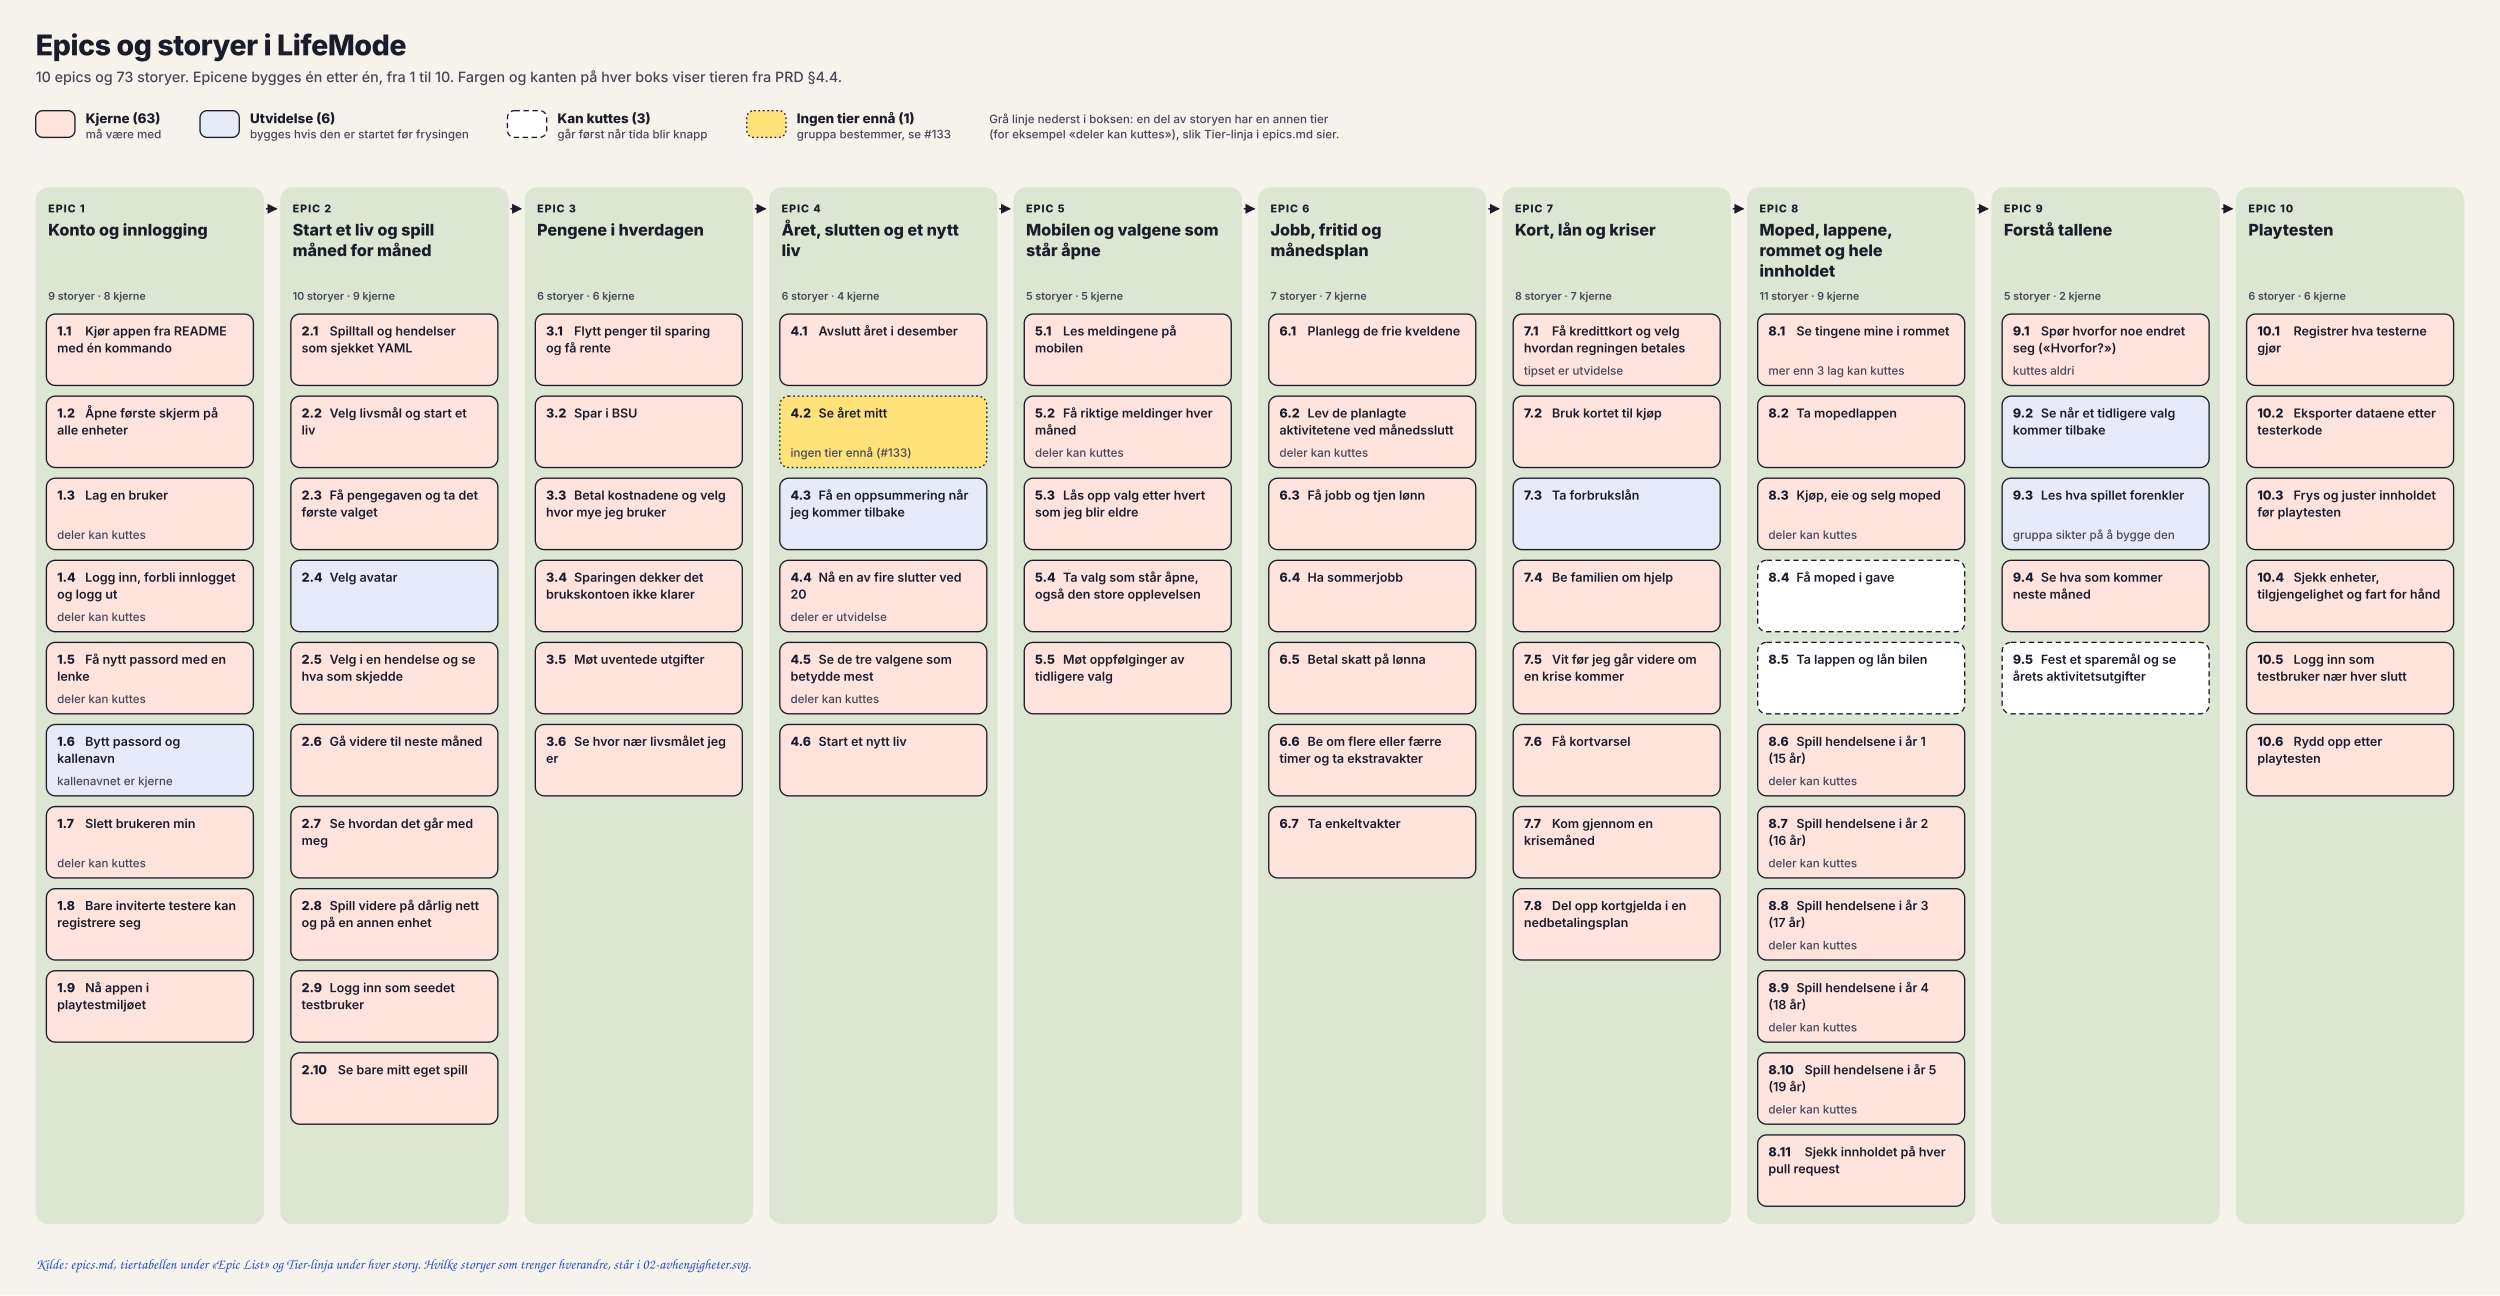
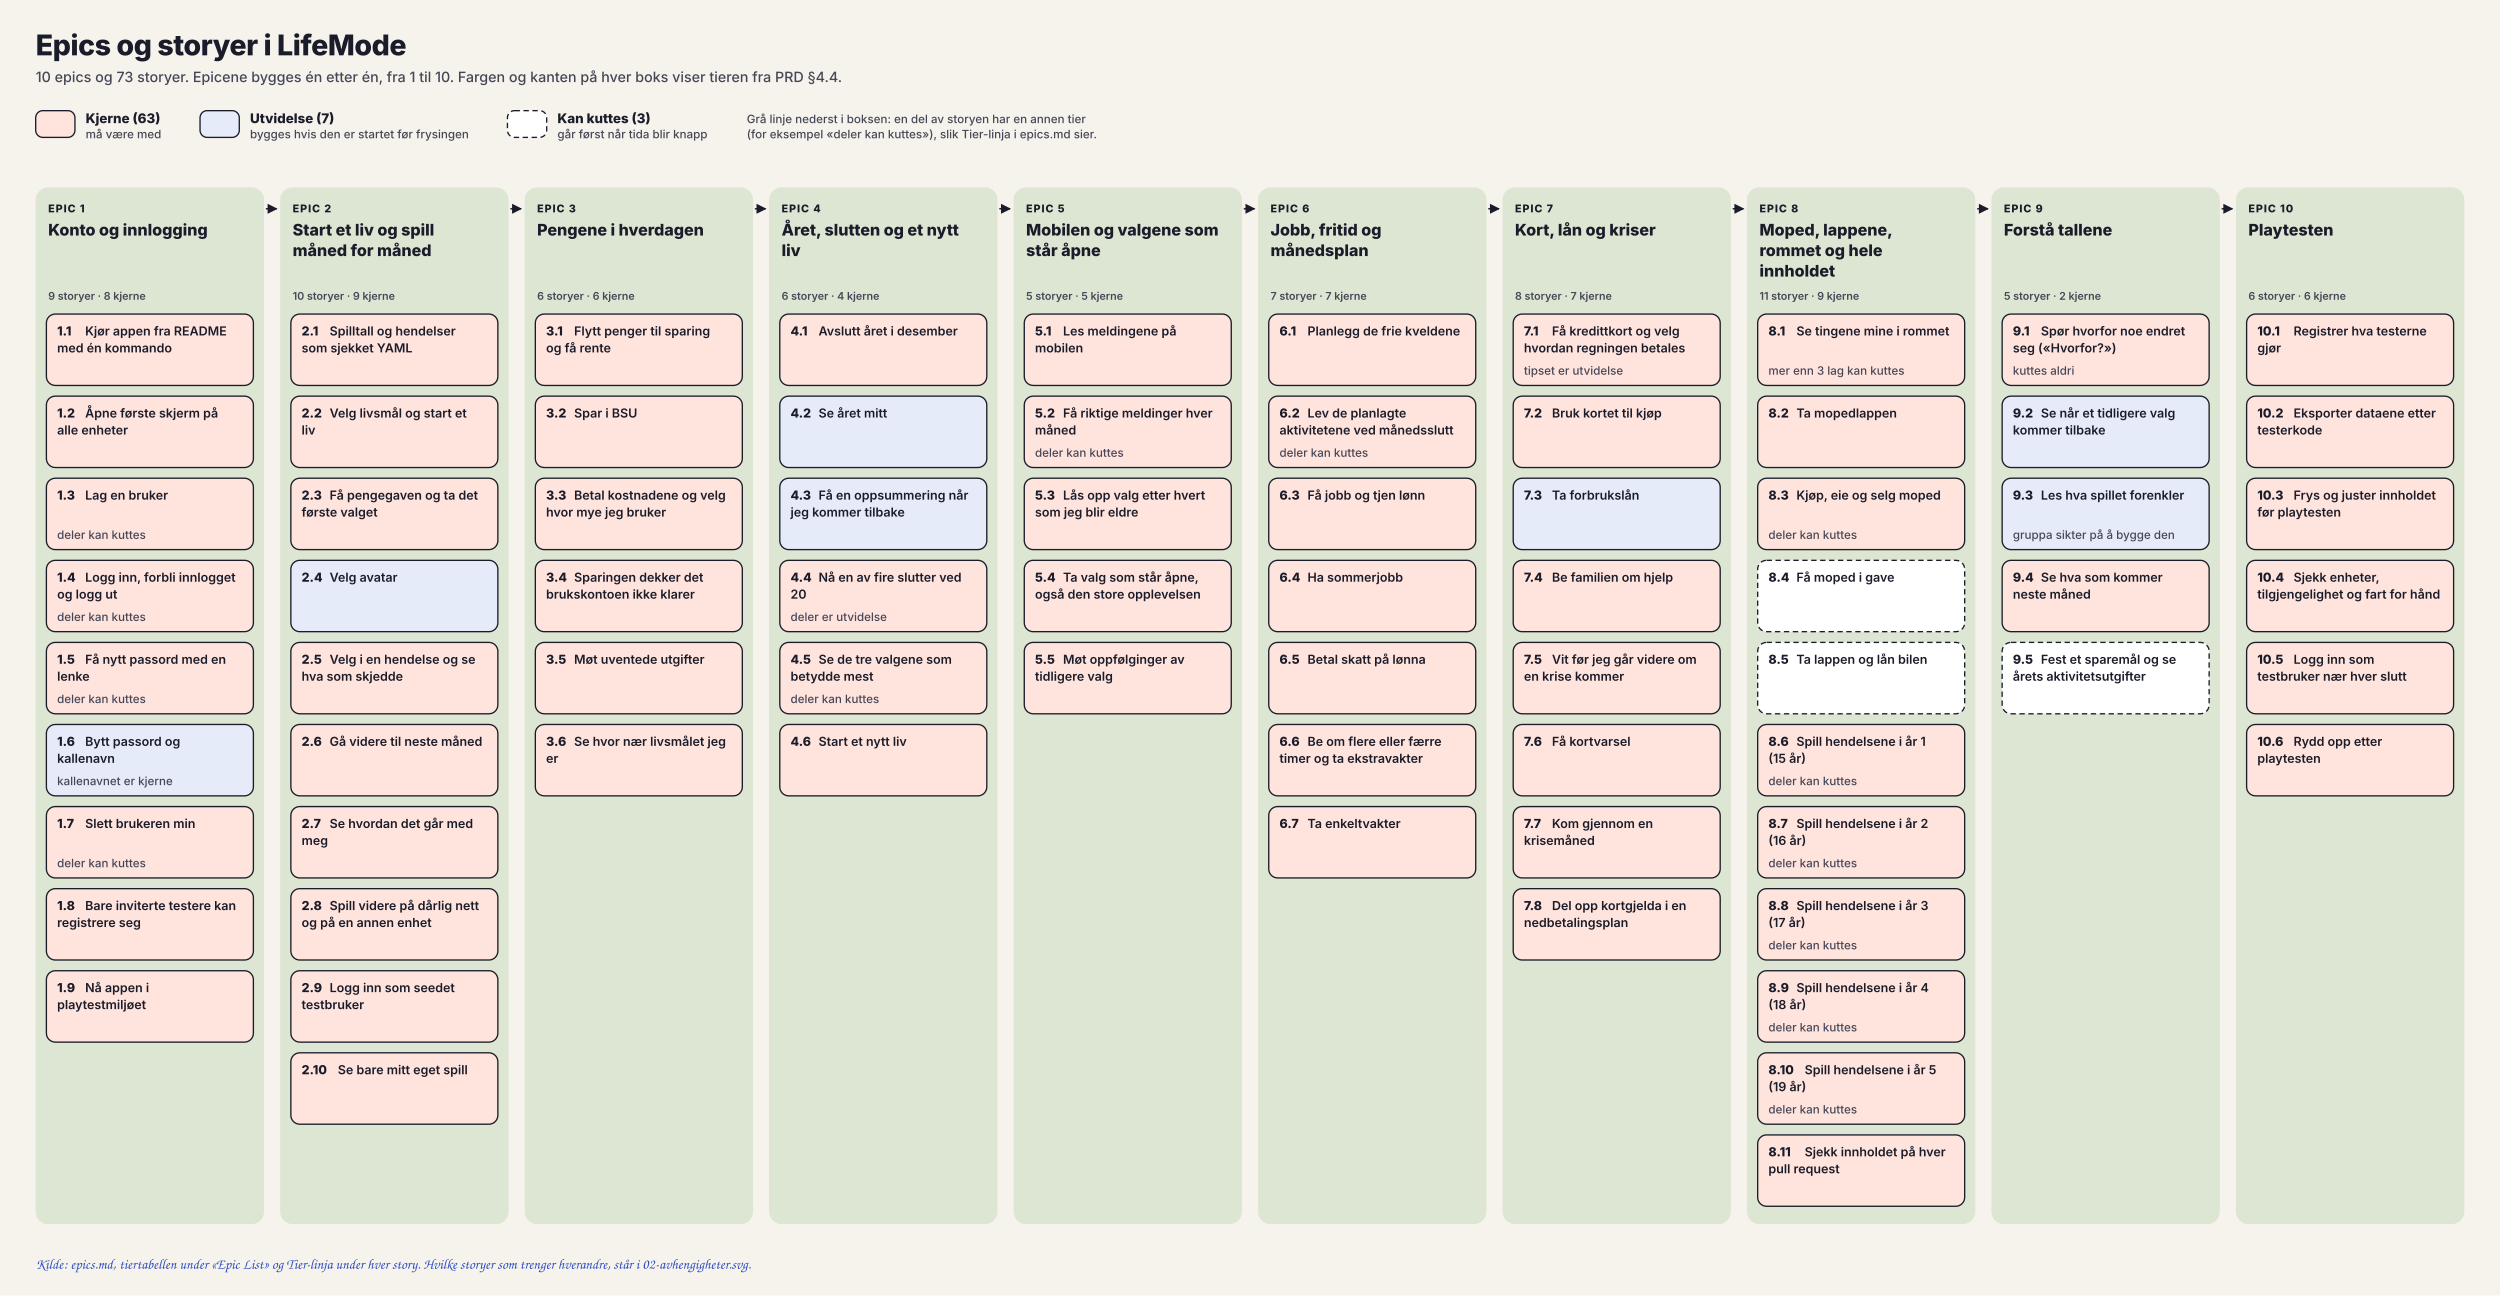
- <svg xmlns="http://www.w3.org/2000/svg" class="lm-epics" viewBox="0 0 2802 1452" width="2802" height="1452" role="img" aria-label="Oversikt over LifeMode: ti epics i rekkefølge fra 1 til 10 med 73 storyer. 63 storyer er kjerne, 6 er utvidelse, 3 kan kuttes og 1 (4.2) har ingen tier ennå.">
+ <svg xmlns="http://www.w3.org/2000/svg" class="lm-epics" viewBox="0 0 2802 1452" width="2802" height="1452" role="img" aria-label="Oversikt over LifeMode: ti epics i rekkefølge fra 1 til 10 med 73 storyer. 63 storyer er kjerne, 7 er utvidelse og 3 kan kuttes.">
  <style>
    .lm-epics{--d-paper:#F6F3EC;--d-surface:#FFFFFF;--d-canvas:#DCE6D2;--d-ink:#1A1C2A;--d-muted:#454656;--d-hairline:#DDD8CC;--d-coral:#FF6F59;--d-coral-soft:#FFE3DD;--d-cobalt:#2B4CC4;--d-cobalt-soft:#E6EBFA;--d-locked:#FFE27A;}
    .d-bg{fill:var(--d-paper,#F6F3EC)}
    .d-zone{fill:var(--d-canvas,#DCE6D2)}
    .d-card{fill:var(--d-surface,#FFFFFF);stroke:var(--d-hairline,#DDD8CC);stroke-width:1.5}
    .d-box{fill:var(--d-surface,#FFFFFF);stroke:var(--d-ink,#1A1C2A);stroke-width:1.5}
    .t-kjerne{fill:var(--d-coral-soft,#FFE3DD);stroke:var(--d-ink,#1A1C2A);stroke-width:1.5}
    .t-utv{fill:var(--d-cobalt-soft,#E6EBFA);stroke:var(--d-ink,#1A1C2A);stroke-width:1.5}
    .t-kutt{fill:var(--d-surface,#FFFFFF);stroke:var(--d-ink,#1A1C2A);stroke-width:1.5;stroke-dasharray:6 4}
    .t-ingen{fill:var(--d-locked,#FFE27A);stroke:var(--d-ink,#1A1C2A);stroke-width:1.5;stroke-dasharray:2 3}
    .d-ln{fill:none;stroke:var(--d-ink,#1A1C2A);stroke-width:1.6}
    .d-need{fill:none;stroke:var(--d-coral,#FF6F59);stroke-width:3}
    .d-later{fill:none;stroke:var(--d-cobalt,#2B4CC4);stroke-width:2.2;stroke-dasharray:7 5}
    .d-ah{fill:var(--d-ink,#1A1C2A)}
    .d-ah-c{fill:var(--d-coral,#FF6F59)}
    .d-ah-b{fill:var(--d-cobalt,#2B4CC4)}
    svg text{font-family:'Bricolage Grotesque',system-ui,-apple-system,'Segoe UI',sans-serif;fill:var(--d-ink,#1A1C2A)}
    svg .d-title{font-size:32px;font-weight:800;letter-spacing:-.015em}
    svg .d-sub{font-size:16px;font-weight:500;fill:var(--d-muted,#454656)}
    svg .d-h{font-size:12px;font-weight:800;letter-spacing:.09em}
    svg .d-et{font-size:18px;font-weight:800}
    svg .d-n{font-weight:800}
    svg .d-st{font-size:14px;font-weight:600}
    svg .d-t{font-size:15px;font-weight:800}
    svg .d-s{font-size:13px;font-weight:500;fill:var(--d-muted,#454656)}
    svg .d-p{font-size:15px;font-weight:500}
    svg .d-pb{font-size:15px;font-weight:800}
    svg .d-c{font-size:12px;font-weight:600;fill:var(--d-muted,#454656)}
    svg .d-note{font-family:Kalam,'Segoe Print','Comic Sans MS',cursive;font-size:16px;fill:var(--d-cobalt,#2B4CC4)}
  </style>
  <defs>
    <marker id="a1" viewBox="0 0 10 10" refX="9" refY="5" markerWidth="7" markerHeight="7" orient="auto-start-reverse">
      <path d="M0 0L10 5L0 10z" class="d-ah" />
    </marker>
  </defs>
  <rect class="d-bg" x="0" y="0" width="2802" height="1452" />
  <text class="d-title" x="40" y="62">Epics og storyer i LifeMode</text>
  <text class="d-sub" x="40" y="92">10 epics og 73 storyer. Epicene bygges én etter én, fra 1 til 10. Fargen og kanten på hver boks viser tieren fra PRD §4.4.</text>
  <rect class="t-kjerne" x="40" y="124" width="44" height="30" rx="8" />
  <text class="d-pb" x="96" y="138">Kjerne (63)</text>
  <text class="d-s" x="96" y="155">må være med</text>
  <rect class="t-utv" x="224.202" y="124" width="44" height="30" rx="8" />
-   <text class="d-pb" x="280.202" y="138">Utvidelse (6)</text>
+   <text class="d-pb" x="280.202" y="138">Utvidelse (7)</text>
  <text class="d-s" x="280.202" y="155">bygges hvis den er startet før frysingen</text>
  <rect class="t-kutt" x="568.733" y="124" width="44" height="30" rx="8" />
  <text class="d-pb" x="624.733" y="138">Kan kuttes (3)</text>
  <text class="d-s" x="624.733" y="155">går først når tida blir knapp</text>
-   <rect class="t-ingen" x="836.953" y="124" width="44" height="30" rx="8" />
-   <text class="d-pb" x="892.953" y="138">Ingen tier ennå (1)</text>
-   <text class="d-s" x="892.953" y="155">gruppa bestemmer, se #133</text>
-   <text class="d-s" x="1108.683" y="138">Grå linje nederst i boksen: en del av storyen har en annen tier</text>
-   <text class="d-s" x="1108.683" y="155">(for eksempel «deler kan kuttes»), slik Tier-linja i epics.md sier.</text>
+   <text class="d-s" x="836.953" y="138">Grå linje nederst i boksen: en del av storyen har en annen tier</text>
+   <text class="d-s" x="836.953" y="155">(for eksempel «deler kan kuttes»), slik Tier-linja i epics.md sier.</text>
  <rect class="d-zone" x="40" y="210" width="256" height="1162" rx="14" />
  <text class="d-h" x="54" y="238">EPIC 1</text>
  <text class="d-et" x="54" y="264">Konto og innlogging</text>
  <text class="d-c" x="54" y="336">9 storyer · 8 kjerne</text>
  <path class="d-ln" d="M298 234 h12" marker-end="url(#a1)" />
  <rect class="t-kjerne" x="52.0" y="352" width="232" height="80" rx="10" />
  <text class="d-st" x="64.0" y="376">
    <tspan class="d-n">1.1</tspan>
    <tspan x="95.4">Kjør appen fra README</tspan>
  </text>
  <text class="d-st" x="64.0" y="395">med én kommando</text>
  <rect class="t-kjerne" x="52.0" y="444" width="232" height="80" rx="10" />
  <text class="d-st" x="64.0" y="468">
    <tspan class="d-n">1.2</tspan>
    <tspan x="95.4">Åpne første skjerm på</tspan>
  </text>
  <text class="d-st" x="64.0" y="487">alle enheter</text>
  <rect class="t-kjerne" x="52.0" y="536" width="232" height="80" rx="10" />
  <text class="d-st" x="64.0" y="560">
    <tspan class="d-n">1.3</tspan>
    <tspan x="95.4">Lag en bruker</tspan>
  </text>
  <text class="d-s" x="64.0" y="604">deler kan kuttes</text>
  <rect class="t-kjerne" x="52.0" y="628" width="232" height="80" rx="10" />
  <text class="d-st" x="64.0" y="652">
    <tspan class="d-n">1.4</tspan>
    <tspan x="95.4">Logg inn, forbli innlogget</tspan>
  </text>
  <text class="d-st" x="64.0" y="671">og logg ut</text>
  <text class="d-s" x="64.0" y="696">deler kan kuttes</text>
  <rect class="t-kjerne" x="52.0" y="720" width="232" height="80" rx="10" />
  <text class="d-st" x="64.0" y="744">
    <tspan class="d-n">1.5</tspan>
    <tspan x="95.4">Få nytt passord med en</tspan>
  </text>
  <text class="d-st" x="64.0" y="763">lenke</text>
  <text class="d-s" x="64.0" y="788">deler kan kuttes</text>
  <rect class="t-utv" x="52.0" y="812" width="232" height="80" rx="10" />
  <text class="d-st" x="64.0" y="836">
    <tspan class="d-n">1.6</tspan>
    <tspan x="95.4">Bytt passord og</tspan>
  </text>
  <text class="d-st" x="64.0" y="855">kallenavn</text>
  <text class="d-s" x="64.0" y="880">kallenavnet er kjerne</text>
  <rect class="t-kjerne" x="52.0" y="904" width="232" height="80" rx="10" />
  <text class="d-st" x="64.0" y="928">
    <tspan class="d-n">1.7</tspan>
    <tspan x="95.4">Slett brukeren min</tspan>
  </text>
  <text class="d-s" x="64.0" y="972">deler kan kuttes</text>
  <rect class="t-kjerne" x="52.0" y="996" width="232" height="80" rx="10" />
  <text class="d-st" x="64.0" y="1020">
    <tspan class="d-n">1.8</tspan>
    <tspan x="95.4">Bare inviterte testere kan</tspan>
  </text>
  <text class="d-st" x="64.0" y="1039">registrere seg</text>
  <rect class="t-kjerne" x="52.0" y="1088" width="232" height="80" rx="10" />
  <text class="d-st" x="64.0" y="1112">
    <tspan class="d-n">1.9</tspan>
    <tspan x="95.4">Nå appen i</tspan>
  </text>
  <text class="d-st" x="64.0" y="1131">playtestmiljøet</text>
  <rect class="d-zone" x="314" y="210" width="256" height="1162" rx="14" />
  <text class="d-h" x="328" y="238">EPIC 2</text>
  <text class="d-et" x="328" y="264">Start et liv og spill</text>
  <text class="d-et" x="328" y="287">måned for måned</text>
  <text class="d-c" x="328" y="336">10 storyer · 9 kjerne</text>
  <path class="d-ln" d="M572 234 h12" marker-end="url(#a1)" />
  <rect class="t-kjerne" x="326.0" y="352" width="232" height="80" rx="10" />
  <text class="d-st" x="338.0" y="376">
    <tspan class="d-n">2.1</tspan>
    <tspan x="369.4">Spilltall og hendelser</tspan>
  </text>
  <text class="d-st" x="338.0" y="395">som sjekket YAML</text>
  <rect class="t-kjerne" x="326.0" y="444" width="232" height="80" rx="10" />
  <text class="d-st" x="338.0" y="468">
    <tspan class="d-n">2.2</tspan>
    <tspan x="369.4">Velg livsmål og start et</tspan>
  </text>
  <text class="d-st" x="338.0" y="487">liv</text>
  <rect class="t-kjerne" x="326.0" y="536" width="232" height="80" rx="10" />
  <text class="d-st" x="338.0" y="560">
    <tspan class="d-n">2.3</tspan>
    <tspan x="369.4">Få pengegaven og ta det</tspan>
  </text>
  <text class="d-st" x="338.0" y="579">første valget</text>
  <rect class="t-utv" x="326.0" y="628" width="232" height="80" rx="10" />
  <text class="d-st" x="338.0" y="652">
    <tspan class="d-n">2.4</tspan>
    <tspan x="369.4">Velg avatar</tspan>
  </text>
  <rect class="t-kjerne" x="326.0" y="720" width="232" height="80" rx="10" />
  <text class="d-st" x="338.0" y="744">
    <tspan class="d-n">2.5</tspan>
    <tspan x="369.4">Velg i en hendelse og se</tspan>
  </text>
  <text class="d-st" x="338.0" y="763">hva som skjedde</text>
  <rect class="t-kjerne" x="326.0" y="812" width="232" height="80" rx="10" />
  <text class="d-st" x="338.0" y="836">
    <tspan class="d-n">2.6</tspan>
    <tspan x="369.4">Gå videre til neste måned</tspan>
  </text>
  <rect class="t-kjerne" x="326.0" y="904" width="232" height="80" rx="10" />
  <text class="d-st" x="338.0" y="928">
    <tspan class="d-n">2.7</tspan>
    <tspan x="369.4">Se hvordan det går med</tspan>
  </text>
  <text class="d-st" x="338.0" y="947">meg</text>
  <rect class="t-kjerne" x="326.0" y="996" width="232" height="80" rx="10" />
  <text class="d-st" x="338.0" y="1020">
    <tspan class="d-n">2.8</tspan>
    <tspan x="369.4">Spill videre på dårlig nett</tspan>
  </text>
  <text class="d-st" x="338.0" y="1039">og på en annen enhet</text>
  <rect class="t-kjerne" x="326.0" y="1088" width="232" height="80" rx="10" />
  <text class="d-st" x="338.0" y="1112">
    <tspan class="d-n">2.9</tspan>
    <tspan x="369.4">Logg inn som seedet</tspan>
  </text>
  <text class="d-st" x="338.0" y="1131">testbruker</text>
  <rect class="t-kjerne" x="326.0" y="1180" width="232" height="80" rx="10" />
  <text class="d-st" x="338.0" y="1204">
    <tspan class="d-n">2.10</tspan>
    <tspan x="378.6">Se bare mitt eget spill</tspan>
  </text>
  <rect class="d-zone" x="588" y="210" width="256" height="1162" rx="14" />
  <text class="d-h" x="602" y="238">EPIC 3</text>
  <text class="d-et" x="602" y="264">Pengene i hverdagen</text>
  <text class="d-c" x="602" y="336">6 storyer · 6 kjerne</text>
  <path class="d-ln" d="M846 234 h12" marker-end="url(#a1)" />
  <rect class="t-kjerne" x="600.0" y="352" width="232" height="80" rx="10" />
  <text class="d-st" x="612.0" y="376">
    <tspan class="d-n">3.1</tspan>
    <tspan x="643.4">Flytt penger til sparing</tspan>
  </text>
  <text class="d-st" x="612.0" y="395">og få rente</text>
  <rect class="t-kjerne" x="600.0" y="444" width="232" height="80" rx="10" />
  <text class="d-st" x="612.0" y="468">
    <tspan class="d-n">3.2</tspan>
    <tspan x="643.4">Spar i BSU</tspan>
  </text>
  <rect class="t-kjerne" x="600.0" y="536" width="232" height="80" rx="10" />
  <text class="d-st" x="612.0" y="560">
    <tspan class="d-n">3.3</tspan>
    <tspan x="643.4">Betal kostnadene og velg</tspan>
  </text>
  <text class="d-st" x="612.0" y="579">hvor mye jeg bruker</text>
  <rect class="t-kjerne" x="600.0" y="628" width="232" height="80" rx="10" />
  <text class="d-st" x="612.0" y="652">
    <tspan class="d-n">3.4</tspan>
    <tspan x="643.4">Sparingen dekker det</tspan>
  </text>
  <text class="d-st" x="612.0" y="671">brukskontoen ikke klarer</text>
  <rect class="t-kjerne" x="600.0" y="720" width="232" height="80" rx="10" />
  <text class="d-st" x="612.0" y="744">
    <tspan class="d-n">3.5</tspan>
    <tspan x="643.4">Møt uventede utgifter</tspan>
  </text>
  <rect class="t-kjerne" x="600.0" y="812" width="232" height="80" rx="10" />
  <text class="d-st" x="612.0" y="836">
    <tspan class="d-n">3.6</tspan>
    <tspan x="643.4">Se hvor nær livsmålet jeg</tspan>
  </text>
  <text class="d-st" x="612.0" y="855">er</text>
  <rect class="d-zone" x="862" y="210" width="256" height="1162" rx="14" />
  <text class="d-h" x="876" y="238">EPIC 4</text>
  <text class="d-et" x="876" y="264">Året, slutten og et nytt</text>
  <text class="d-et" x="876" y="287">liv</text>
  <text class="d-c" x="876" y="336">6 storyer · 4 kjerne</text>
  <path class="d-ln" d="M1120 234 h12" marker-end="url(#a1)" />
  <rect class="t-kjerne" x="874.0" y="352" width="232" height="80" rx="10" />
  <text class="d-st" x="886.0" y="376">
    <tspan class="d-n">4.1</tspan>
    <tspan x="917.4">Avslutt året i desember</tspan>
  </text>
-   <rect class="t-ingen" x="874.0" y="444" width="232" height="80" rx="10" />
+   <rect class="t-utv" x="874.0" y="444" width="232" height="80" rx="10" />
  <text class="d-st" x="886.0" y="468">
    <tspan class="d-n">4.2</tspan>
    <tspan x="917.4">Se året mitt</tspan>
  </text>
-   <text class="d-s" x="886.0" y="512">ingen tier ennå (#133)</text>
  <rect class="t-utv" x="874.0" y="536" width="232" height="80" rx="10" />
  <text class="d-st" x="886.0" y="560">
    <tspan class="d-n">4.3</tspan>
    <tspan x="917.4">Få en oppsummering når</tspan>
  </text>
  <text class="d-st" x="886.0" y="579">jeg kommer tilbake</text>
  <rect class="t-kjerne" x="874.0" y="628" width="232" height="80" rx="10" />
  <text class="d-st" x="886.0" y="652">
    <tspan class="d-n">4.4</tspan>
    <tspan x="917.4">Nå en av fire slutter ved</tspan>
  </text>
  <text class="d-st" x="886.0" y="671">20</text>
  <text class="d-s" x="886.0" y="696">deler er utvidelse</text>
  <rect class="t-kjerne" x="874.0" y="720" width="232" height="80" rx="10" />
  <text class="d-st" x="886.0" y="744">
    <tspan class="d-n">4.5</tspan>
    <tspan x="917.4">Se de tre valgene som</tspan>
  </text>
  <text class="d-st" x="886.0" y="763">betydde mest</text>
  <text class="d-s" x="886.0" y="788">deler kan kuttes</text>
  <rect class="t-kjerne" x="874.0" y="812" width="232" height="80" rx="10" />
  <text class="d-st" x="886.0" y="836">
    <tspan class="d-n">4.6</tspan>
    <tspan x="917.4">Start et nytt liv</tspan>
  </text>
  <rect class="d-zone" x="1136" y="210" width="256" height="1162" rx="14" />
  <text class="d-h" x="1150" y="238">EPIC 5</text>
  <text class="d-et" x="1150" y="264">Mobilen og valgene som</text>
  <text class="d-et" x="1150" y="287">står åpne</text>
  <text class="d-c" x="1150" y="336">5 storyer · 5 kjerne</text>
  <path class="d-ln" d="M1394 234 h12" marker-end="url(#a1)" />
  <rect class="t-kjerne" x="1148.0" y="352" width="232" height="80" rx="10" />
  <text class="d-st" x="1160.0" y="376">
    <tspan class="d-n">5.1</tspan>
    <tspan x="1191.4">Les meldingene på</tspan>
  </text>
  <text class="d-st" x="1160.0" y="395">mobilen</text>
  <rect class="t-kjerne" x="1148.0" y="444" width="232" height="80" rx="10" />
  <text class="d-st" x="1160.0" y="468">
    <tspan class="d-n">5.2</tspan>
    <tspan x="1191.4">Få riktige meldinger hver</tspan>
  </text>
  <text class="d-st" x="1160.0" y="487">måned</text>
  <text class="d-s" x="1160.0" y="512">deler kan kuttes</text>
  <rect class="t-kjerne" x="1148.0" y="536" width="232" height="80" rx="10" />
  <text class="d-st" x="1160.0" y="560">
    <tspan class="d-n">5.3</tspan>
    <tspan x="1191.4">Lås opp valg etter hvert</tspan>
  </text>
  <text class="d-st" x="1160.0" y="579">som jeg blir eldre</text>
  <rect class="t-kjerne" x="1148.0" y="628" width="232" height="80" rx="10" />
  <text class="d-st" x="1160.0" y="652">
    <tspan class="d-n">5.4</tspan>
    <tspan x="1191.4">Ta valg som står åpne,</tspan>
  </text>
  <text class="d-st" x="1160.0" y="671">også den store opplevelsen</text>
  <rect class="t-kjerne" x="1148.0" y="720" width="232" height="80" rx="10" />
  <text class="d-st" x="1160.0" y="744">
    <tspan class="d-n">5.5</tspan>
    <tspan x="1191.4">Møt oppfølginger av</tspan>
  </text>
  <text class="d-st" x="1160.0" y="763">tidligere valg</text>
  <rect class="d-zone" x="1410" y="210" width="256" height="1162" rx="14" />
  <text class="d-h" x="1424" y="238">EPIC 6</text>
  <text class="d-et" x="1424" y="264">Jobb, fritid og</text>
  <text class="d-et" x="1424" y="287">månedsplan</text>
  <text class="d-c" x="1424" y="336">7 storyer · 7 kjerne</text>
  <path class="d-ln" d="M1668 234 h12" marker-end="url(#a1)" />
  <rect class="t-kjerne" x="1422.0" y="352" width="232" height="80" rx="10" />
  <text class="d-st" x="1434.0" y="376">
    <tspan class="d-n">6.1</tspan>
    <tspan x="1465.4">Planlegg de frie kveldene</tspan>
  </text>
  <rect class="t-kjerne" x="1422.0" y="444" width="232" height="80" rx="10" />
  <text class="d-st" x="1434.0" y="468">
    <tspan class="d-n">6.2</tspan>
    <tspan x="1465.4">Lev de planlagte</tspan>
  </text>
  <text class="d-st" x="1434.0" y="487">aktivitetene ved månedsslutt</text>
  <text class="d-s" x="1434.0" y="512">deler kan kuttes</text>
  <rect class="t-kjerne" x="1422.0" y="536" width="232" height="80" rx="10" />
  <text class="d-st" x="1434.0" y="560">
    <tspan class="d-n">6.3</tspan>
    <tspan x="1465.4">Få jobb og tjen lønn</tspan>
  </text>
  <rect class="t-kjerne" x="1422.0" y="628" width="232" height="80" rx="10" />
  <text class="d-st" x="1434.0" y="652">
    <tspan class="d-n">6.4</tspan>
    <tspan x="1465.4">Ha sommerjobb</tspan>
  </text>
  <rect class="t-kjerne" x="1422.0" y="720" width="232" height="80" rx="10" />
  <text class="d-st" x="1434.0" y="744">
    <tspan class="d-n">6.5</tspan>
    <tspan x="1465.4">Betal skatt på lønna</tspan>
  </text>
  <rect class="t-kjerne" x="1422.0" y="812" width="232" height="80" rx="10" />
  <text class="d-st" x="1434.0" y="836">
    <tspan class="d-n">6.6</tspan>
    <tspan x="1465.4">Be om flere eller færre</tspan>
  </text>
  <text class="d-st" x="1434.0" y="855">timer og ta ekstravakter</text>
  <rect class="t-kjerne" x="1422.0" y="904" width="232" height="80" rx="10" />
  <text class="d-st" x="1434.0" y="928">
    <tspan class="d-n">6.7</tspan>
    <tspan x="1465.4">Ta enkeltvakter</tspan>
  </text>
  <rect class="d-zone" x="1684" y="210" width="256" height="1162" rx="14" />
  <text class="d-h" x="1698" y="238">EPIC 7</text>
  <text class="d-et" x="1698" y="264">Kort, lån og kriser</text>
  <text class="d-c" x="1698" y="336">8 storyer · 7 kjerne</text>
  <path class="d-ln" d="M1942 234 h12" marker-end="url(#a1)" />
  <rect class="t-kjerne" x="1696.0" y="352" width="232" height="80" rx="10" />
  <text class="d-st" x="1708.0" y="376">
    <tspan class="d-n">7.1</tspan>
    <tspan x="1739.4">Få kredittkort og velg</tspan>
  </text>
  <text class="d-st" x="1708.0" y="395">hvordan regningen betales</text>
  <text class="d-s" x="1708.0" y="420">tipset er utvidelse</text>
  <rect class="t-kjerne" x="1696.0" y="444" width="232" height="80" rx="10" />
  <text class="d-st" x="1708.0" y="468">
    <tspan class="d-n">7.2</tspan>
    <tspan x="1739.4">Bruk kortet til kjøp</tspan>
  </text>
  <rect class="t-utv" x="1696.0" y="536" width="232" height="80" rx="10" />
  <text class="d-st" x="1708.0" y="560">
    <tspan class="d-n">7.3</tspan>
    <tspan x="1739.4">Ta forbrukslån</tspan>
  </text>
  <rect class="t-kjerne" x="1696.0" y="628" width="232" height="80" rx="10" />
  <text class="d-st" x="1708.0" y="652">
    <tspan class="d-n">7.4</tspan>
    <tspan x="1739.4">Be familien om hjelp</tspan>
  </text>
  <rect class="t-kjerne" x="1696.0" y="720" width="232" height="80" rx="10" />
  <text class="d-st" x="1708.0" y="744">
    <tspan class="d-n">7.5</tspan>
    <tspan x="1739.4">Vit før jeg går videre om</tspan>
  </text>
  <text class="d-st" x="1708.0" y="763">en krise kommer</text>
  <rect class="t-kjerne" x="1696.0" y="812" width="232" height="80" rx="10" />
  <text class="d-st" x="1708.0" y="836">
    <tspan class="d-n">7.6</tspan>
    <tspan x="1739.4">Få kortvarsel</tspan>
  </text>
  <rect class="t-kjerne" x="1696.0" y="904" width="232" height="80" rx="10" />
  <text class="d-st" x="1708.0" y="928">
    <tspan class="d-n">7.7</tspan>
    <tspan x="1739.4">Kom gjennom en</tspan>
  </text>
  <text class="d-st" x="1708.0" y="947">krisemåned</text>
  <rect class="t-kjerne" x="1696.0" y="996" width="232" height="80" rx="10" />
  <text class="d-st" x="1708.0" y="1020">
    <tspan class="d-n">7.8</tspan>
    <tspan x="1739.4">Del opp kortgjelda i en</tspan>
  </text>
  <text class="d-st" x="1708.0" y="1039">nedbetalingsplan</text>
  <rect class="d-zone" x="1958" y="210" width="256" height="1162" rx="14" />
  <text class="d-h" x="1972" y="238">EPIC 8</text>
  <text class="d-et" x="1972" y="264">Moped, lappene,</text>
  <text class="d-et" x="1972" y="287">rommet og hele</text>
  <text class="d-et" x="1972" y="310">innholdet</text>
  <text class="d-c" x="1972" y="336">11 storyer · 9 kjerne</text>
  <path class="d-ln" d="M2216 234 h12" marker-end="url(#a1)" />
  <rect class="t-kjerne" x="1970.0" y="352" width="232" height="80" rx="10" />
  <text class="d-st" x="1982.0" y="376">
    <tspan class="d-n">8.1</tspan>
    <tspan x="2013.4">Se tingene mine i rommet</tspan>
  </text>
  <text class="d-s" x="1982.0" y="420">mer enn 3 lag kan kuttes</text>
  <rect class="t-kjerne" x="1970.0" y="444" width="232" height="80" rx="10" />
  <text class="d-st" x="1982.0" y="468">
    <tspan class="d-n">8.2</tspan>
    <tspan x="2013.4">Ta mopedlappen</tspan>
  </text>
  <rect class="t-kjerne" x="1970.0" y="536" width="232" height="80" rx="10" />
  <text class="d-st" x="1982.0" y="560">
    <tspan class="d-n">8.3</tspan>
    <tspan x="2013.4">Kjøp, eie og selg moped</tspan>
  </text>
  <text class="d-s" x="1982.0" y="604">deler kan kuttes</text>
  <rect class="t-kutt" x="1970.0" y="628" width="232" height="80" rx="10" />
  <text class="d-st" x="1982.0" y="652">
    <tspan class="d-n">8.4</tspan>
    <tspan x="2013.4">Få moped i gave</tspan>
  </text>
  <rect class="t-kutt" x="1970.0" y="720" width="232" height="80" rx="10" />
  <text class="d-st" x="1982.0" y="744">
    <tspan class="d-n">8.5</tspan>
    <tspan x="2013.4">Ta lappen og lån bilen</tspan>
  </text>
  <rect class="t-kjerne" x="1970.0" y="812" width="232" height="80" rx="10" />
  <text class="d-st" x="1982.0" y="836">
    <tspan class="d-n">8.6</tspan>
    <tspan x="2013.4">Spill hendelsene i år 1</tspan>
  </text>
  <text class="d-st" x="1982.0" y="855">(15 år)</text>
  <text class="d-s" x="1982.0" y="880">deler kan kuttes</text>
  <rect class="t-kjerne" x="1970.0" y="904" width="232" height="80" rx="10" />
  <text class="d-st" x="1982.0" y="928">
    <tspan class="d-n">8.7</tspan>
    <tspan x="2013.4">Spill hendelsene i år 2</tspan>
  </text>
  <text class="d-st" x="1982.0" y="947">(16 år)</text>
  <text class="d-s" x="1982.0" y="972">deler kan kuttes</text>
  <rect class="t-kjerne" x="1970.0" y="996" width="232" height="80" rx="10" />
  <text class="d-st" x="1982.0" y="1020">
    <tspan class="d-n">8.8</tspan>
    <tspan x="2013.4">Spill hendelsene i år 3</tspan>
  </text>
  <text class="d-st" x="1982.0" y="1039">(17 år)</text>
  <text class="d-s" x="1982.0" y="1064">deler kan kuttes</text>
  <rect class="t-kjerne" x="1970.0" y="1088" width="232" height="80" rx="10" />
  <text class="d-st" x="1982.0" y="1112">
    <tspan class="d-n">8.9</tspan>
    <tspan x="2013.4">Spill hendelsene i år 4</tspan>
  </text>
  <text class="d-st" x="1982.0" y="1131">(18 år)</text>
  <text class="d-s" x="1982.0" y="1156">deler kan kuttes</text>
  <rect class="t-kjerne" x="1970.0" y="1180" width="232" height="80" rx="10" />
  <text class="d-st" x="1982.0" y="1204">
    <tspan class="d-n">8.10</tspan>
    <tspan x="2022.6">Spill hendelsene i år 5</tspan>
  </text>
  <text class="d-st" x="1982.0" y="1223">(19 år)</text>
  <text class="d-s" x="1982.0" y="1248">deler kan kuttes</text>
  <rect class="t-kjerne" x="1970.0" y="1272" width="232" height="80" rx="10" />
  <text class="d-st" x="1982.0" y="1296">
    <tspan class="d-n">8.11</tspan>
    <tspan x="2022.6">Sjekk innholdet på hver</tspan>
  </text>
  <text class="d-st" x="1982.0" y="1315">pull request</text>
  <rect class="d-zone" x="2232" y="210" width="256" height="1162" rx="14" />
  <text class="d-h" x="2246" y="238">EPIC 9</text>
  <text class="d-et" x="2246" y="264">Forstå tallene</text>
  <text class="d-c" x="2246" y="336">5 storyer · 2 kjerne</text>
  <path class="d-ln" d="M2490 234 h12" marker-end="url(#a1)" />
  <rect class="t-kjerne" x="2244.0" y="352" width="232" height="80" rx="10" />
  <text class="d-st" x="2256.0" y="376">
    <tspan class="d-n">9.1</tspan>
    <tspan x="2287.4">Spør hvorfor noe endret</tspan>
  </text>
  <text class="d-st" x="2256.0" y="395">seg («Hvorfor?»)</text>
  <text class="d-s" x="2256.0" y="420">kuttes aldri</text>
  <rect class="t-utv" x="2244.0" y="444" width="232" height="80" rx="10" />
  <text class="d-st" x="2256.0" y="468">
    <tspan class="d-n">9.2</tspan>
    <tspan x="2287.4">Se når et tidligere valg</tspan>
  </text>
  <text class="d-st" x="2256.0" y="487">kommer tilbake</text>
  <rect class="t-utv" x="2244.0" y="536" width="232" height="80" rx="10" />
  <text class="d-st" x="2256.0" y="560">
    <tspan class="d-n">9.3</tspan>
    <tspan x="2287.4">Les hva spillet forenkler</tspan>
  </text>
  <text class="d-s" x="2256.0" y="604">gruppa sikter på å bygge den</text>
  <rect class="t-kjerne" x="2244.0" y="628" width="232" height="80" rx="10" />
  <text class="d-st" x="2256.0" y="652">
    <tspan class="d-n">9.4</tspan>
    <tspan x="2287.4">Se hva som kommer</tspan>
  </text>
  <text class="d-st" x="2256.0" y="671">neste måned</text>
  <rect class="t-kutt" x="2244.0" y="720" width="232" height="80" rx="10" />
  <text class="d-st" x="2256.0" y="744">
    <tspan class="d-n">9.5</tspan>
    <tspan x="2287.4">Fest et sparemål og se</tspan>
  </text>
  <text class="d-st" x="2256.0" y="763">årets aktivitetsutgifter</text>
  <rect class="d-zone" x="2506" y="210" width="256" height="1162" rx="14" />
  <text class="d-h" x="2520" y="238">EPIC 10</text>
  <text class="d-et" x="2520" y="264">Playtesten</text>
  <text class="d-c" x="2520" y="336">6 storyer · 6 kjerne</text>
  <rect class="t-kjerne" x="2518.0" y="352" width="232" height="80" rx="10" />
  <text class="d-st" x="2530.0" y="376">
    <tspan class="d-n">10.1</tspan>
    <tspan x="2570.6">Registrer hva testerne</tspan>
  </text>
  <text class="d-st" x="2530.0" y="395">gjør</text>
  <rect class="t-kjerne" x="2518.0" y="444" width="232" height="80" rx="10" />
  <text class="d-st" x="2530.0" y="468">
    <tspan class="d-n">10.2</tspan>
    <tspan x="2570.6">Eksporter dataene etter</tspan>
  </text>
  <text class="d-st" x="2530.0" y="487">testerkode</text>
  <rect class="t-kjerne" x="2518.0" y="536" width="232" height="80" rx="10" />
  <text class="d-st" x="2530.0" y="560">
    <tspan class="d-n">10.3</tspan>
    <tspan x="2570.6">Frys og juster innholdet</tspan>
  </text>
  <text class="d-st" x="2530.0" y="579">før playtesten</text>
  <rect class="t-kjerne" x="2518.0" y="628" width="232" height="80" rx="10" />
  <text class="d-st" x="2530.0" y="652">
    <tspan class="d-n">10.4</tspan>
    <tspan x="2570.6">Sjekk enheter,</tspan>
  </text>
  <text class="d-st" x="2530.0" y="671">tilgjengelighet og fart for hånd</text>
  <rect class="t-kjerne" x="2518.0" y="720" width="232" height="80" rx="10" />
  <text class="d-st" x="2530.0" y="744">
    <tspan class="d-n">10.5</tspan>
    <tspan x="2570.6">Logg inn som</tspan>
  </text>
  <text class="d-st" x="2530.0" y="763">testbruker nær hver slutt</text>
  <rect class="t-kjerne" x="2518.0" y="812" width="232" height="80" rx="10" />
  <text class="d-st" x="2530.0" y="836">
    <tspan class="d-n">10.6</tspan>
    <tspan x="2570.6">Rydd opp etter</tspan>
  </text>
  <text class="d-st" x="2530.0" y="855">playtesten</text>
  <text class="d-note" x="40" y="1422">Kilde: epics.md, tiertabellen under «Epic List» og Tier-linja under hver story. Hvilke storyer som trenger hverandre, står i 02-avhengigheter.svg.</text>
</svg>
